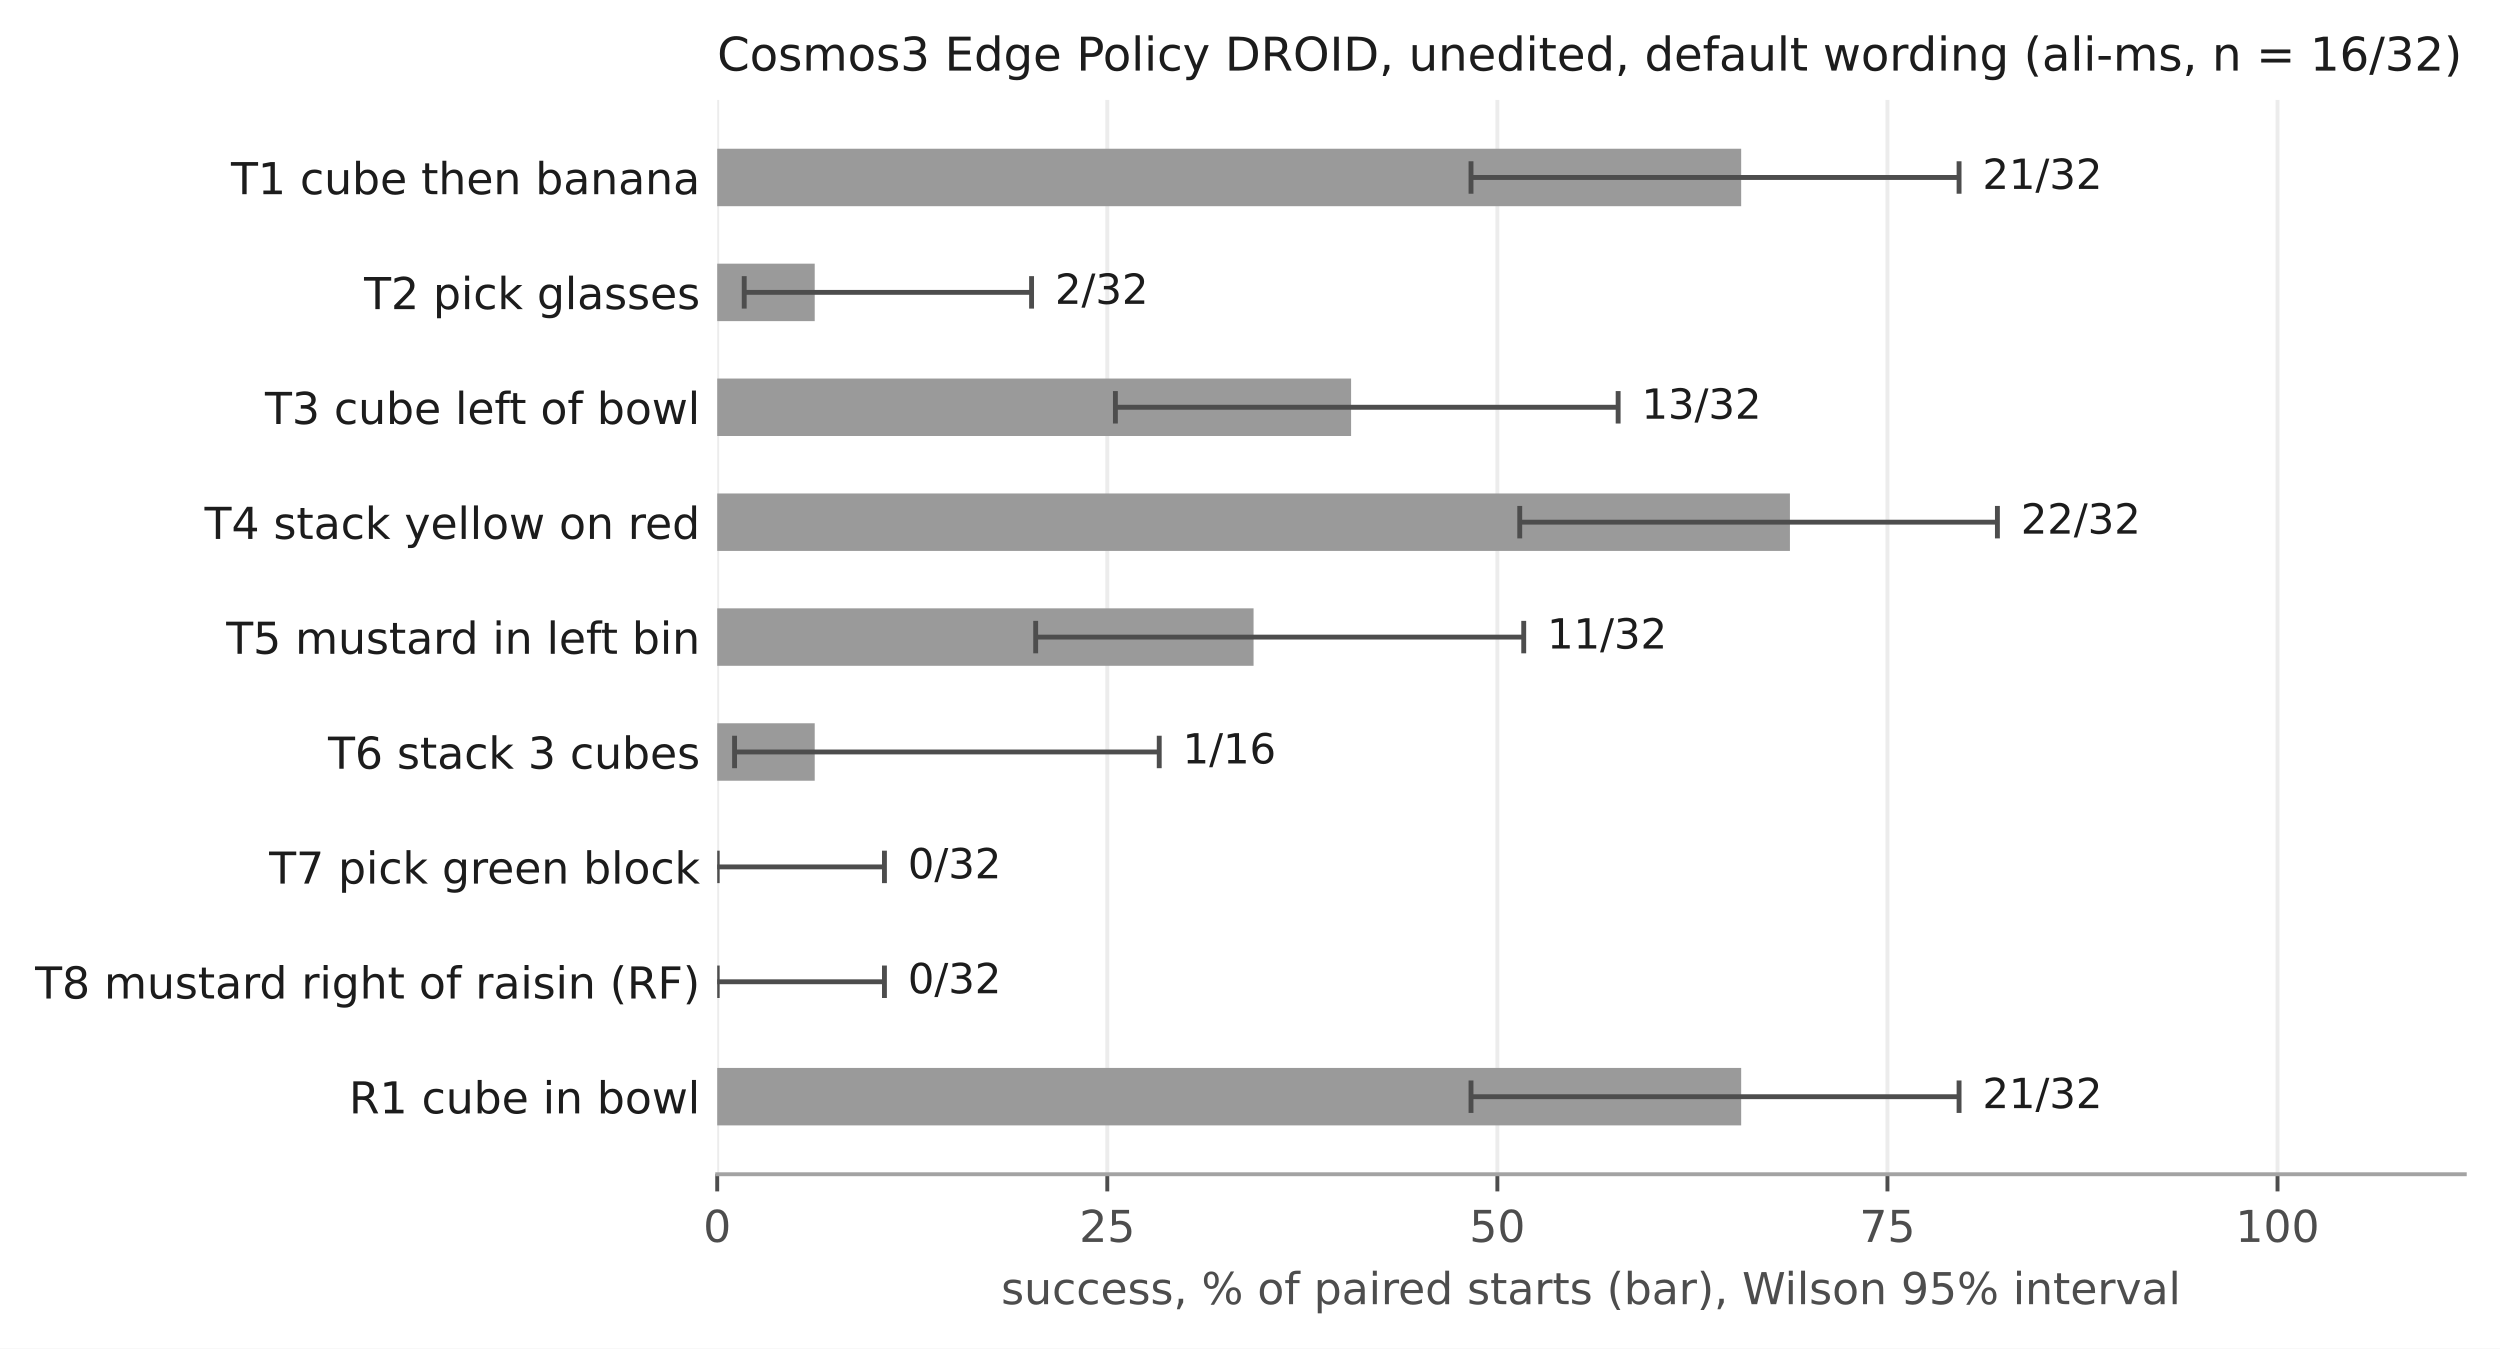
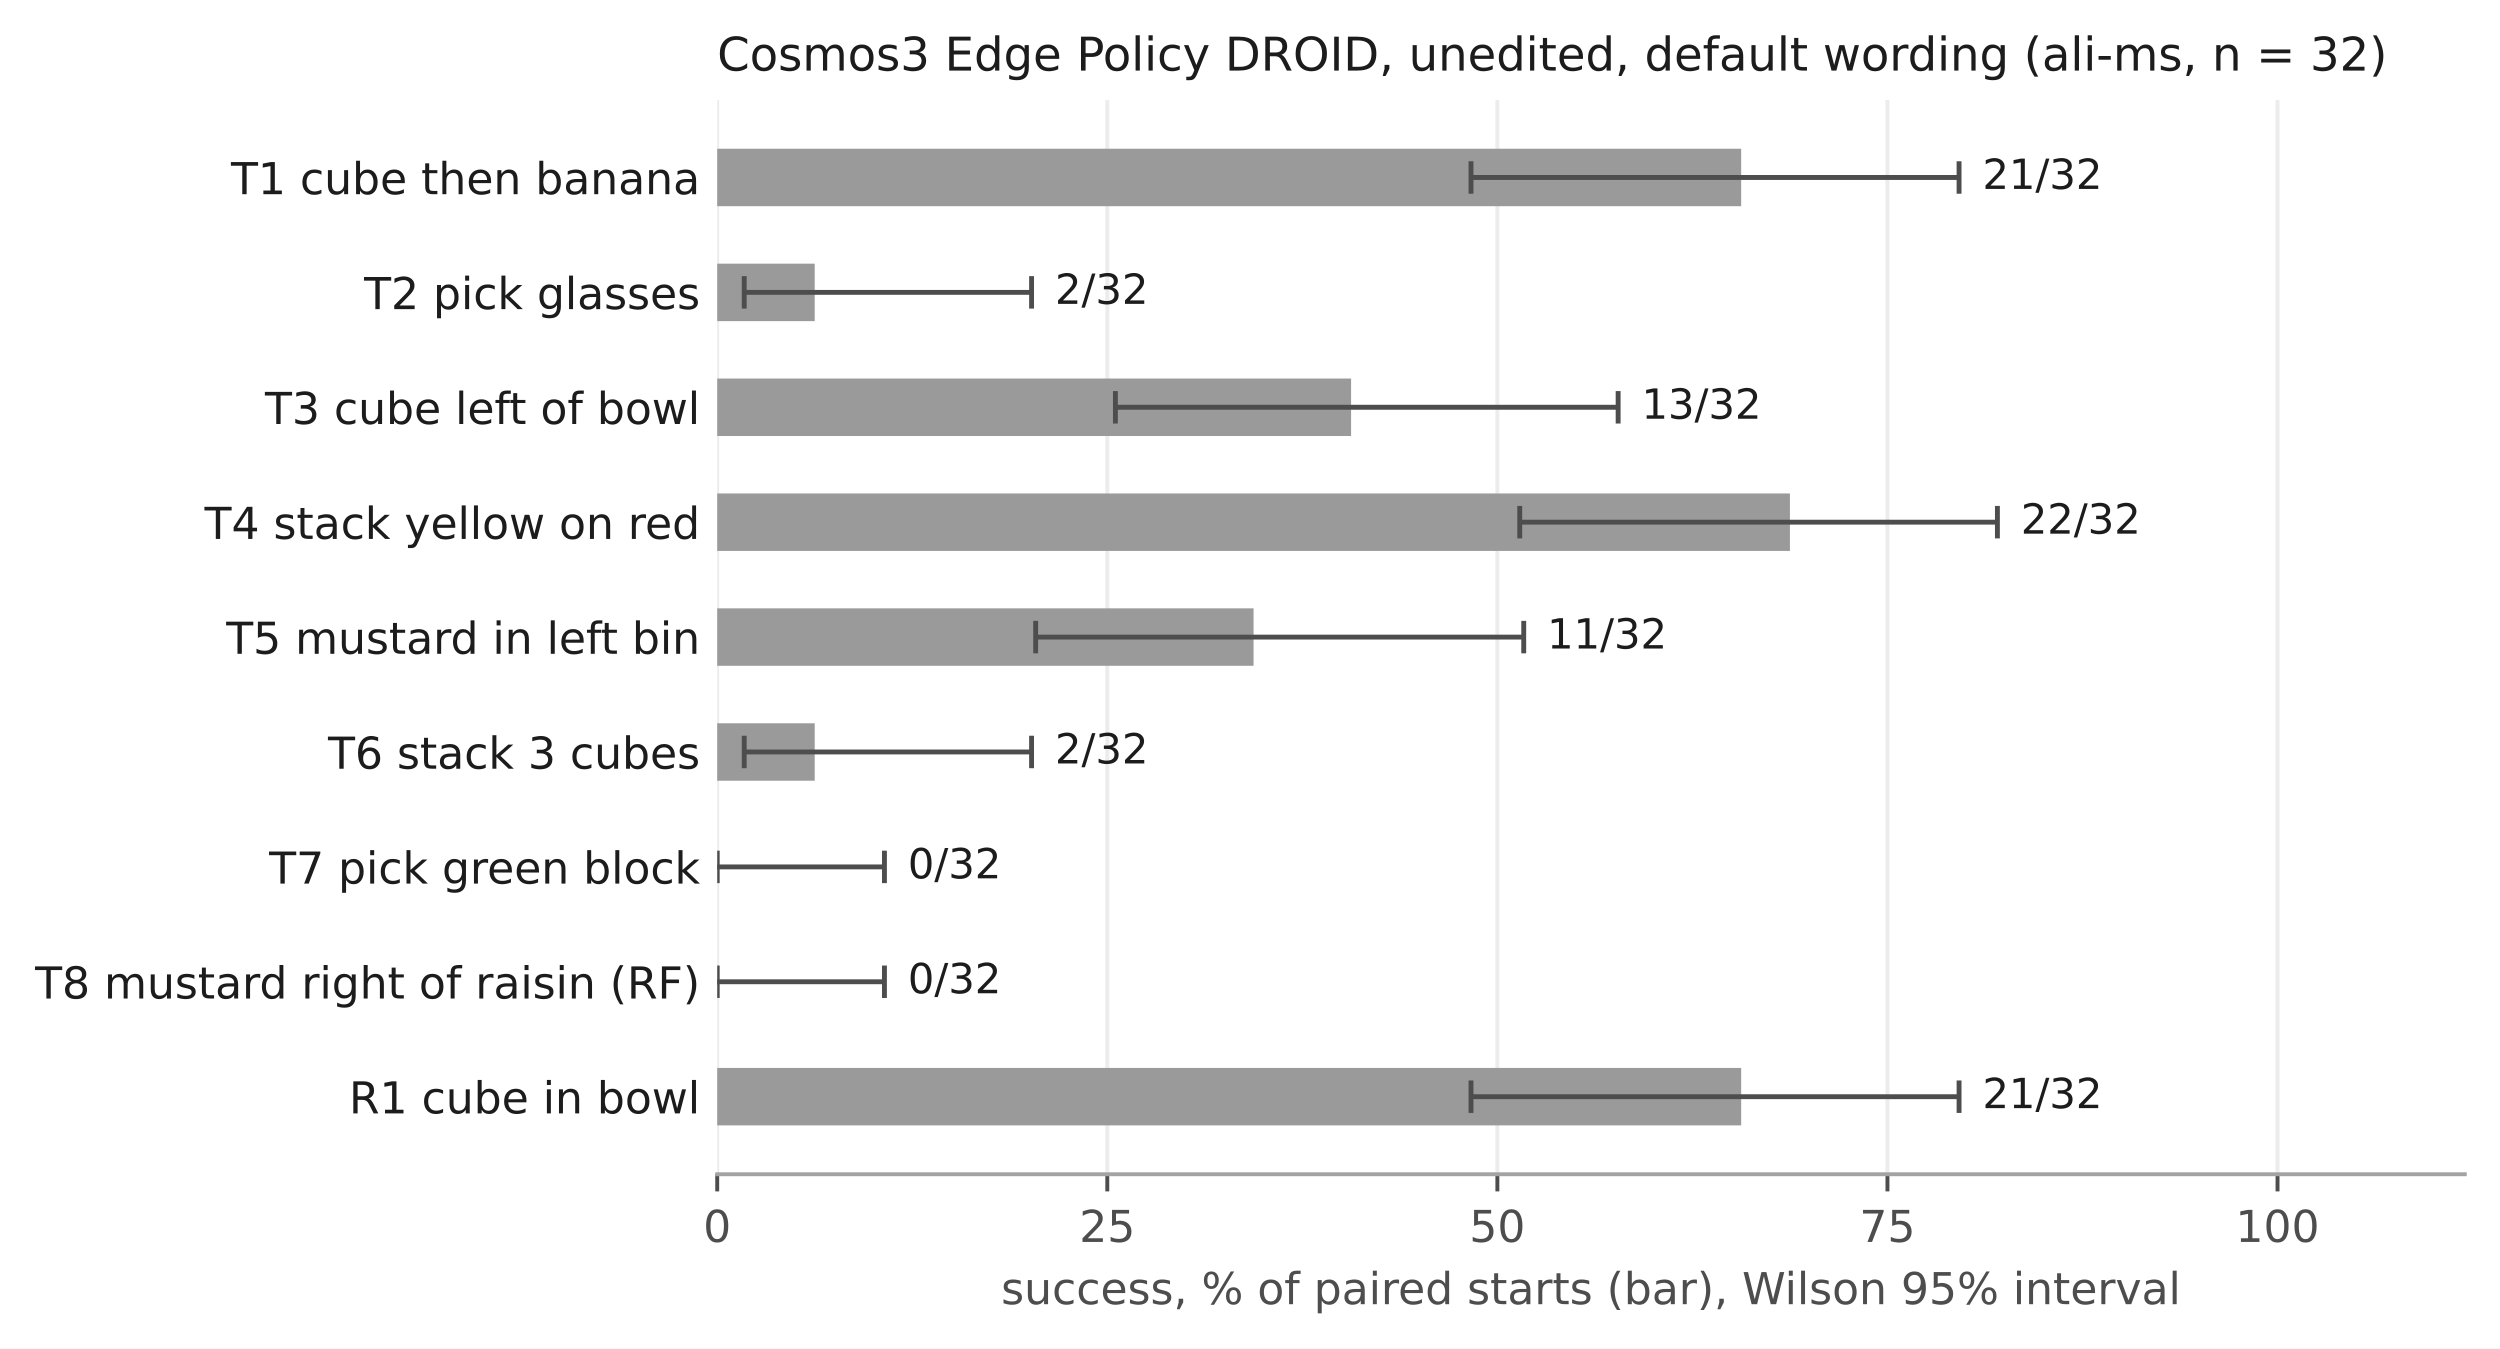
<svg xmlns="http://www.w3.org/2000/svg" xmlns:xlink="http://www.w3.org/1999/xlink" width="510.885pt" height="275.582pt" viewBox="0 0 510.885 275.582" version="1.1">
  <defs>
    <style type="text/css">*{stroke-linejoin: round; stroke-linecap: butt}</style>
  </defs>
  <g id="figure_1">
    <g id="patch_1">
      <path d="M -0 275.582  L 510.885 275.582  L 510.885 0  L -0 0  z " style="fill: #ffffff" />
    </g>
    <g id="axes_1">
      <g id="patch_2">
        <path d="M 146.565 239.961  L 503.685 239.961  L 503.685 20.419  L 146.565 20.419  z " style="fill: #ffffff" />
      </g>
      <g id="matplotlib.axis_1">
        <g id="xtick_1">
          <g id="line2d_1">
-             <path d="M 146.565 239.961  L 146.565 20.419  " clip-path="url(#p0bbd121b5f)" style="fill: none; stroke: #ececec; stroke-width: 0.8; stroke-linecap: square" />
+             <path d="M 146.565 239.961  L 146.565 20.419  " clip-path="url(#p4c9f407f47)" style="fill: none; stroke: #ececec; stroke-width: 0.8; stroke-linecap: square" />
          </g>
          <g id="line2d_2">
            <defs>
-               <path id="m3cc6bd480c" d="M 0 0  L 0 3.5  " style="stroke: #4d4d4d; stroke-width: 0.8" />
+               <path id="m7649b3708c" d="M 0 0  L 0 3.5  " style="stroke: #4d4d4d; stroke-width: 0.8" />
            </defs>
            <g>
-               <use xlink:href="#m3cc6bd480c" x="146.565" y="239.961" style="fill: #4d4d4d; stroke: #4d4d4d; stroke-width: 0.8" />
+               <use xlink:href="#m7649b3708c" x="146.565" y="239.961" style="fill: #4d4d4d; stroke: #4d4d4d; stroke-width: 0.8" />
            </g>
          </g>
          <g id="text_1">
            <text style="font-size: 9px; font-family: 'DejaVu Sans'; text-anchor: middle; fill: #4d4d4d" x="146.565" y="253.8" transform="rotate(-0 146.5648 253.7995)">0</text>
          </g>
        </g>
        <g id="xtick_2">
          <g id="line2d_3">
-             <path d="M 226.279 239.961  L 226.279 20.419  " clip-path="url(#p0bbd121b5f)" style="fill: none; stroke: #ececec; stroke-width: 0.8; stroke-linecap: square" />
+             <path d="M 226.279 239.961  L 226.279 20.419  " clip-path="url(#p4c9f407f47)" style="fill: none; stroke: #ececec; stroke-width: 0.8; stroke-linecap: square" />
          </g>
          <g id="line2d_4">
            <g>
-               <use xlink:href="#m3cc6bd480c" x="226.279" y="239.961" style="fill: #4d4d4d; stroke: #4d4d4d; stroke-width: 0.8" />
+               <use xlink:href="#m7649b3708c" x="226.279" y="239.961" style="fill: #4d4d4d; stroke: #4d4d4d; stroke-width: 0.8" />
            </g>
          </g>
          <g id="text_2">
            <text style="font-size: 9px; font-family: 'DejaVu Sans'; text-anchor: middle; fill: #4d4d4d" x="226.279" y="253.8" transform="rotate(-0 226.2791 253.7995)">25</text>
          </g>
        </g>
        <g id="xtick_3">
          <g id="line2d_5">
-             <path d="M 305.993 239.961  L 305.993 20.419  " clip-path="url(#p0bbd121b5f)" style="fill: none; stroke: #ececec; stroke-width: 0.8; stroke-linecap: square" />
+             <path d="M 305.993 239.961  L 305.993 20.419  " clip-path="url(#p4c9f407f47)" style="fill: none; stroke: #ececec; stroke-width: 0.8; stroke-linecap: square" />
          </g>
          <g id="line2d_6">
            <g>
-               <use xlink:href="#m3cc6bd480c" x="305.993" y="239.961" style="fill: #4d4d4d; stroke: #4d4d4d; stroke-width: 0.8" />
+               <use xlink:href="#m7649b3708c" x="305.993" y="239.961" style="fill: #4d4d4d; stroke: #4d4d4d; stroke-width: 0.8" />
            </g>
          </g>
          <g id="text_3">
            <text style="font-size: 9px; font-family: 'DejaVu Sans'; text-anchor: middle; fill: #4d4d4d" x="305.993" y="253.8" transform="rotate(-0 305.9934 253.7995)">50</text>
          </g>
        </g>
        <g id="xtick_4">
          <g id="line2d_7">
-             <path d="M 385.708 239.961  L 385.708 20.419  " clip-path="url(#p0bbd121b5f)" style="fill: none; stroke: #ececec; stroke-width: 0.8; stroke-linecap: square" />
+             <path d="M 385.708 239.961  L 385.708 20.419  " clip-path="url(#p4c9f407f47)" style="fill: none; stroke: #ececec; stroke-width: 0.8; stroke-linecap: square" />
          </g>
          <g id="line2d_8">
            <g>
-               <use xlink:href="#m3cc6bd480c" x="385.708" y="239.961" style="fill: #4d4d4d; stroke: #4d4d4d; stroke-width: 0.8" />
+               <use xlink:href="#m7649b3708c" x="385.708" y="239.961" style="fill: #4d4d4d; stroke: #4d4d4d; stroke-width: 0.8" />
            </g>
          </g>
          <g id="text_4">
            <text style="font-size: 9px; font-family: 'DejaVu Sans'; text-anchor: middle; fill: #4d4d4d" x="385.708" y="253.8" transform="rotate(-0 385.7077 253.7995)">75</text>
          </g>
        </g>
        <g id="xtick_5">
          <g id="line2d_9">
-             <path d="M 465.422 239.961  L 465.422 20.419  " clip-path="url(#p0bbd121b5f)" style="fill: none; stroke: #ececec; stroke-width: 0.8; stroke-linecap: square" />
+             <path d="M 465.422 239.961  L 465.422 20.419  " clip-path="url(#p4c9f407f47)" style="fill: none; stroke: #ececec; stroke-width: 0.8; stroke-linecap: square" />
          </g>
          <g id="line2d_10">
            <g>
-               <use xlink:href="#m3cc6bd480c" x="465.422" y="239.961" style="fill: #4d4d4d; stroke: #4d4d4d; stroke-width: 0.8" />
+               <use xlink:href="#m7649b3708c" x="465.422" y="239.961" style="fill: #4d4d4d; stroke: #4d4d4d; stroke-width: 0.8" />
            </g>
          </g>
          <g id="text_5">
            <text style="font-size: 9px; font-family: 'DejaVu Sans'; text-anchor: middle; fill: #4d4d4d" x="465.422" y="253.8" transform="rotate(-0 465.422 253.7995)">100</text>
          </g>
        </g>
        <g id="text_6">
          <text style="font-size: 9px; font-family: 'DejaVu Sans'; text-anchor: middle; fill: #4d4d4d" x="325.125" y="266.51" transform="rotate(-0 325.1248 266.5098)">success, % of paired starts (bar), Wilson 95% interval</text>
        </g>
      </g>
      <g id="matplotlib.axis_2">
        <g id="ytick_1">
          <g id="line2d_11" />
          <g id="text_7">
            <text style="font-size: 9px; font-family: 'DejaVu Sans'; text-anchor: end; fill: #1c1c1c" x="143.065" y="227.531" transform="rotate(-0 143.0648 227.5309)">R1 cube in bowl</text>
          </g>
        </g>
        <g id="ytick_2">
          <g id="line2d_12" />
          <g id="text_8">
            <text style="font-size: 9px; font-family: 'DejaVu Sans'; text-anchor: end; fill: #1c1c1c" x="143.065" y="204.05" transform="rotate(-0 143.0648 204.0504)">T8 mustard right of raisin (RF)</text>
          </g>
        </g>
        <g id="ytick_3">
          <g id="line2d_13" />
          <g id="text_9">
            <text style="font-size: 9px; font-family: 'DejaVu Sans'; text-anchor: end; fill: #1c1c1c" x="143.065" y="180.57" transform="rotate(-0 143.0648 180.57)">T7 pick green block</text>
          </g>
        </g>
        <g id="ytick_4">
          <g id="line2d_14" />
          <g id="text_10">
            <text style="font-size: 9px; font-family: 'DejaVu Sans'; text-anchor: end; fill: #1c1c1c" x="143.065" y="157.089" transform="rotate(-0 143.0648 157.0895)">T6 stack 3 cubes</text>
          </g>
        </g>
        <g id="ytick_5">
          <g id="line2d_15" />
          <g id="text_11">
            <text style="font-size: 9px; font-family: 'DejaVu Sans'; text-anchor: end; fill: #1c1c1c" x="143.065" y="133.609" transform="rotate(-0 143.0648 133.609)">T5 mustard in left bin</text>
          </g>
        </g>
        <g id="ytick_6">
          <g id="line2d_16" />
          <g id="text_12">
            <text style="font-size: 9px; font-family: 'DejaVu Sans'; text-anchor: end; fill: #1c1c1c" x="143.065" y="110.129" transform="rotate(-0 143.0648 110.1285)">T4 stack yellow on red</text>
          </g>
        </g>
        <g id="ytick_7">
          <g id="line2d_17" />
          <g id="text_13">
            <text style="font-size: 9px; font-family: 'DejaVu Sans'; text-anchor: end; fill: #1c1c1c" x="143.065" y="86.648" transform="rotate(-0 143.0648 86.64807)">T3 cube left of bowl</text>
          </g>
        </g>
        <g id="ytick_8">
          <g id="line2d_18" />
          <g id="text_14">
            <text style="font-size: 9px; font-family: 'DejaVu Sans'; text-anchor: end; fill: #1c1c1c" x="143.065" y="63.168" transform="rotate(-0 143.0648 63.1676)">T2 pick glasses</text>
          </g>
        </g>
        <g id="ytick_9">
          <g id="line2d_19" />
          <g id="text_15">
            <text style="font-size: 9px; font-family: 'DejaVu Sans'; text-anchor: end; fill: #1c1c1c" x="143.065" y="39.687" transform="rotate(-0 143.0648 39.68713)">T1 cube then banana</text>
          </g>
        </g>
      </g>
      <g id="patch_3">
-         <path d="M 146.565 42.138  L 355.815 42.138  L 355.815 30.398  L 146.565 30.398  z " clip-path="url(#p0bbd121b5f)" style="fill: #9a9a9a" />
+         <path d="M 146.565 42.138  L 355.815 42.138  L 355.815 30.398  L 146.565 30.398  z " clip-path="url(#p4c9f407f47)" style="fill: #9a9a9a" />
      </g>
      <g id="patch_4">
-         <path d="M 146.565 65.618  L 166.493 65.618  L 166.493 53.878  L 146.565 53.878  z " clip-path="url(#p0bbd121b5f)" style="fill: #9a9a9a" />
+         <path d="M 146.565 65.618  L 166.493 65.618  L 166.493 53.878  L 146.565 53.878  z " clip-path="url(#p4c9f407f47)" style="fill: #9a9a9a" />
      </g>
      <g id="patch_5">
-         <path d="M 146.565 89.099  L 276.101 89.099  L 276.101 77.359  L 146.565 77.359  z " clip-path="url(#p0bbd121b5f)" style="fill: #9a9a9a" />
+         <path d="M 146.565 89.099  L 276.101 89.099  L 276.101 77.359  L 146.565 77.359  z " clip-path="url(#p4c9f407f47)" style="fill: #9a9a9a" />
      </g>
      <g id="patch_6">
-         <path d="M 146.565 112.579  L 365.779 112.579  L 365.779 100.839  L 146.565 100.839  z " clip-path="url(#p0bbd121b5f)" style="fill: #9a9a9a" />
+         <path d="M 146.565 112.579  L 365.779 112.579  L 365.779 100.839  L 146.565 100.839  z " clip-path="url(#p4c9f407f47)" style="fill: #9a9a9a" />
      </g>
      <g id="patch_7">
-         <path d="M 146.565 136.06  L 256.172 136.06  L 256.172 124.32  L 146.565 124.32  z " clip-path="url(#p0bbd121b5f)" style="fill: #9a9a9a" />
+         <path d="M 146.565 136.06  L 256.172 136.06  L 256.172 124.32  L 146.565 124.32  z " clip-path="url(#p4c9f407f47)" style="fill: #9a9a9a" />
      </g>
      <g id="patch_8">
-         <path d="M 146.565 159.54  L 166.493 159.54  L 166.493 147.8  L 146.565 147.8  z " clip-path="url(#p0bbd121b5f)" style="fill: #9a9a9a" />
+         <path d="M 146.565 159.54  L 166.493 159.54  L 166.493 147.8  L 146.565 147.8  z " clip-path="url(#p4c9f407f47)" style="fill: #9a9a9a" />
      </g>
      <g id="patch_9">
-         <path d="M 146.565 183.021  L 146.565 183.021  L 146.565 171.281  L 146.565 171.281  z " clip-path="url(#p0bbd121b5f)" style="fill: #9a9a9a" />
+         <path d="M 146.565 183.021  L 146.565 183.021  L 146.565 171.281  L 146.565 171.281  z " clip-path="url(#p4c9f407f47)" style="fill: #9a9a9a" />
      </g>
      <g id="patch_10">
-         <path d="M 146.565 206.501  L 146.565 206.501  L 146.565 194.761  L 146.565 194.761  z " clip-path="url(#p0bbd121b5f)" style="fill: #9a9a9a" />
+         <path d="M 146.565 206.501  L 146.565 206.501  L 146.565 194.761  L 146.565 194.761  z " clip-path="url(#p4c9f407f47)" style="fill: #9a9a9a" />
      </g>
      <g id="patch_11">
-         <path d="M 146.565 229.982  L 355.815 229.982  L 355.815 218.241  L 146.565 218.241  z " clip-path="url(#p0bbd121b5f)" style="fill: #9a9a9a" />
+         <path d="M 146.565 229.982  L 355.815 229.982  L 355.815 218.241  L 146.565 218.241  z " clip-path="url(#p4c9f407f47)" style="fill: #9a9a9a" />
      </g>
      <g id="patch_12">
        <path d="M 146.565 239.961  L 503.685 239.961  " style="fill: none; stroke: #a3a3a3; stroke-width: 0.8; stroke-linejoin: miter; stroke-linecap: square" />
      </g>
      <g id="line2d_20">
-         <path d="M 300.608 36.268  L 400.342 36.268  " clip-path="url(#p0bbd121b5f)" style="fill: none; stroke: #4d4d4d" />
+         <path d="M 300.608 36.268  L 400.342 36.268  " clip-path="url(#p4c9f407f47)" style="fill: none; stroke: #4d4d4d" />
      </g>
      <g id="line2d_21">
-         <path d="M 300.608 39.085  L 300.608 33.45  " clip-path="url(#p0bbd121b5f)" style="fill: none; stroke: #4d4d4d; stroke-linecap: square" />
+         <path d="M 300.608 39.085  L 300.608 33.45  " clip-path="url(#p4c9f407f47)" style="fill: none; stroke: #4d4d4d; stroke-linecap: square" />
      </g>
      <g id="line2d_22">
-         <path d="M 400.342 39.085  L 400.342 33.45  " clip-path="url(#p0bbd121b5f)" style="fill: none; stroke: #4d4d4d; stroke-linecap: square" />
+         <path d="M 400.342 39.085  L 400.342 33.45  " clip-path="url(#p4c9f407f47)" style="fill: none; stroke: #4d4d4d; stroke-linecap: square" />
      </g>
      <g id="text_16">
        <text style="font-size: 8.5px; font-family: 'DejaVu Sans'; text-anchor: start; fill: #1c1c1c" x="405.125" y="38.613" transform="rotate(-0 405.1247 38.6133)">21/32</text>
      </g>
      <g id="line2d_23">
-         <path d="M 152.084 59.748  L 210.805 59.748  " clip-path="url(#p0bbd121b5f)" style="fill: none; stroke: #4d4d4d" />
+         <path d="M 152.084 59.748  L 210.805 59.748  " clip-path="url(#p4c9f407f47)" style="fill: none; stroke: #4d4d4d" />
      </g>
      <g id="line2d_24">
-         <path d="M 152.084 62.566  L 152.084 56.931  " clip-path="url(#p0bbd121b5f)" style="fill: none; stroke: #4d4d4d; stroke-linecap: square" />
+         <path d="M 152.084 62.566  L 152.084 56.931  " clip-path="url(#p4c9f407f47)" style="fill: none; stroke: #4d4d4d; stroke-linecap: square" />
      </g>
      <g id="line2d_25">
-         <path d="M 210.805 62.566  L 210.805 56.931  " clip-path="url(#p0bbd121b5f)" style="fill: none; stroke: #4d4d4d; stroke-linecap: square" />
+         <path d="M 210.805 62.566  L 210.805 56.931  " clip-path="url(#p4c9f407f47)" style="fill: none; stroke: #4d4d4d; stroke-linecap: square" />
      </g>
      <g id="text_17">
        <text style="font-size: 8.5px; font-family: 'DejaVu Sans'; text-anchor: start; fill: #1c1c1c" x="215.588" y="62.094" transform="rotate(-0 215.5882 62.09377)">2/32</text>
      </g>
      <g id="line2d_26">
-         <path d="M 227.936 83.229  L 330.673 83.229  " clip-path="url(#p0bbd121b5f)" style="fill: none; stroke: #4d4d4d" />
+         <path d="M 227.936 83.229  L 330.673 83.229  " clip-path="url(#p4c9f407f47)" style="fill: none; stroke: #4d4d4d" />
      </g>
      <g id="line2d_27">
-         <path d="M 227.936 86.046  L 227.936 80.411  " clip-path="url(#p0bbd121b5f)" style="fill: none; stroke: #4d4d4d; stroke-linecap: square" />
+         <path d="M 227.936 86.046  L 227.936 80.411  " clip-path="url(#p4c9f407f47)" style="fill: none; stroke: #4d4d4d; stroke-linecap: square" />
      </g>
      <g id="line2d_28">
-         <path d="M 330.673 86.046  L 330.673 80.411  " clip-path="url(#p0bbd121b5f)" style="fill: none; stroke: #4d4d4d; stroke-linecap: square" />
+         <path d="M 330.673 86.046  L 330.673 80.411  " clip-path="url(#p4c9f407f47)" style="fill: none; stroke: #4d4d4d; stroke-linecap: square" />
      </g>
      <g id="text_18">
        <text style="font-size: 8.5px; font-family: 'DejaVu Sans'; text-anchor: start; fill: #1c1c1c" x="335.456" y="85.574" transform="rotate(-0 335.4557 85.57424)">13/32</text>
      </g>
      <g id="line2d_29">
-         <path d="M 310.564 106.709  L 408.179 106.709  " clip-path="url(#p0bbd121b5f)" style="fill: none; stroke: #4d4d4d" />
+         <path d="M 310.564 106.709  L 408.179 106.709  " clip-path="url(#p4c9f407f47)" style="fill: none; stroke: #4d4d4d" />
      </g>
      <g id="line2d_30">
-         <path d="M 310.564 109.527  L 310.564 103.892  " clip-path="url(#p0bbd121b5f)" style="fill: none; stroke: #4d4d4d; stroke-linecap: square" />
+         <path d="M 310.564 109.527  L 310.564 103.892  " clip-path="url(#p4c9f407f47)" style="fill: none; stroke: #4d4d4d; stroke-linecap: square" />
      </g>
      <g id="line2d_31">
-         <path d="M 408.179 109.527  L 408.179 103.892  " clip-path="url(#p0bbd121b5f)" style="fill: none; stroke: #4d4d4d; stroke-linecap: square" />
+         <path d="M 408.179 109.527  L 408.179 103.892  " clip-path="url(#p4c9f407f47)" style="fill: none; stroke: #4d4d4d; stroke-linecap: square" />
      </g>
      <g id="text_19">
        <text style="font-size: 8.5px; font-family: 'DejaVu Sans'; text-anchor: start; fill: #1c1c1c" x="412.962" y="109.055" transform="rotate(-0 412.9619 109.0547)">22/32</text>
      </g>
      <g id="line2d_32">
-         <path d="M 211.645 130.19  L 311.379 130.19  " clip-path="url(#p0bbd121b5f)" style="fill: none; stroke: #4d4d4d" />
+         <path d="M 211.645 130.19  L 311.379 130.19  " clip-path="url(#p4c9f407f47)" style="fill: none; stroke: #4d4d4d" />
      </g>
      <g id="line2d_33">
-         <path d="M 211.645 133.007  L 211.645 127.372  " clip-path="url(#p0bbd121b5f)" style="fill: none; stroke: #4d4d4d; stroke-linecap: square" />
+         <path d="M 211.645 133.007  L 211.645 127.372  " clip-path="url(#p4c9f407f47)" style="fill: none; stroke: #4d4d4d; stroke-linecap: square" />
      </g>
      <g id="line2d_34">
-         <path d="M 311.379 133.007  L 311.379 127.372  " clip-path="url(#p0bbd121b5f)" style="fill: none; stroke: #4d4d4d; stroke-linecap: square" />
+         <path d="M 311.379 133.007  L 311.379 127.372  " clip-path="url(#p4c9f407f47)" style="fill: none; stroke: #4d4d4d; stroke-linecap: square" />
      </g>
      <g id="text_20">
        <text style="font-size: 8.5px; font-family: 'DejaVu Sans'; text-anchor: start; fill: #1c1c1c" x="316.161" y="132.535" transform="rotate(-0 316.1615 132.5352)">11/32</text>
      </g>
      <g id="line2d_35">
-         <path d="M 150.11 153.67  L 236.893 153.67  " clip-path="url(#p0bbd121b5f)" style="fill: none; stroke: #4d4d4d" />
+         <path d="M 152.084 153.67  L 210.805 153.67  " clip-path="url(#p4c9f407f47)" style="fill: none; stroke: #4d4d4d" />
      </g>
      <g id="line2d_36">
-         <path d="M 150.11 156.488  L 150.11 150.853  " clip-path="url(#p0bbd121b5f)" style="fill: none; stroke: #4d4d4d; stroke-linecap: square" />
+         <path d="M 152.084 156.488  L 152.084 150.853  " clip-path="url(#p4c9f407f47)" style="fill: none; stroke: #4d4d4d; stroke-linecap: square" />
      </g>
      <g id="line2d_37">
-         <path d="M 236.893 156.488  L 236.893 150.853  " clip-path="url(#p0bbd121b5f)" style="fill: none; stroke: #4d4d4d; stroke-linecap: square" />
+         <path d="M 210.805 156.488  L 210.805 150.853  " clip-path="url(#p4c9f407f47)" style="fill: none; stroke: #4d4d4d; stroke-linecap: square" />
      </g>
      <g id="text_21">
-         <text style="font-size: 8.5px; font-family: 'DejaVu Sans'; text-anchor: start; fill: #1c1c1c" x="241.676" y="156.016" transform="rotate(-0 241.6759 156.0157)">1/16</text>
+         <text style="font-size: 8.5px; font-family: 'DejaVu Sans'; text-anchor: start; fill: #1c1c1c" x="215.588" y="156.016" transform="rotate(-0 215.5882 156.0157)">2/32</text>
      </g>
      <g id="line2d_38">
-         <path d="M 146.565 177.151  L 180.74 177.151  " clip-path="url(#p0bbd121b5f)" style="fill: none; stroke: #4d4d4d" />
+         <path d="M 146.565 177.151  L 180.74 177.151  " clip-path="url(#p4c9f407f47)" style="fill: none; stroke: #4d4d4d" />
      </g>
      <g id="line2d_39">
-         <path d="M 146.565 179.968  L 146.565 174.333  " clip-path="url(#p0bbd121b5f)" style="fill: none; stroke: #4d4d4d; stroke-linecap: square" />
+         <path d="M 146.565 179.968  L 146.565 174.333  " clip-path="url(#p4c9f407f47)" style="fill: none; stroke: #4d4d4d; stroke-linecap: square" />
      </g>
      <g id="line2d_40">
-         <path d="M 180.74 179.968  L 180.74 174.333  " clip-path="url(#p0bbd121b5f)" style="fill: none; stroke: #4d4d4d; stroke-linecap: square" />
+         <path d="M 180.74 179.968  L 180.74 174.333  " clip-path="url(#p4c9f407f47)" style="fill: none; stroke: #4d4d4d; stroke-linecap: square" />
      </g>
      <g id="text_22">
        <text style="font-size: 8.5px; font-family: 'DejaVu Sans'; text-anchor: start; fill: #1c1c1c" x="185.523" y="179.496" transform="rotate(-0 185.5226 179.4961)">0/32</text>
      </g>
      <g id="line2d_41">
-         <path d="M 146.565 200.631  L 180.74 200.631  " clip-path="url(#p0bbd121b5f)" style="fill: none; stroke: #4d4d4d" />
+         <path d="M 146.565 200.631  L 180.74 200.631  " clip-path="url(#p4c9f407f47)" style="fill: none; stroke: #4d4d4d" />
      </g>
      <g id="line2d_42">
-         <path d="M 146.565 203.449  L 146.565 197.813  " clip-path="url(#p0bbd121b5f)" style="fill: none; stroke: #4d4d4d; stroke-linecap: square" />
+         <path d="M 146.565 203.449  L 146.565 197.813  " clip-path="url(#p4c9f407f47)" style="fill: none; stroke: #4d4d4d; stroke-linecap: square" />
      </g>
      <g id="line2d_43">
-         <path d="M 180.74 203.449  L 180.74 197.813  " clip-path="url(#p0bbd121b5f)" style="fill: none; stroke: #4d4d4d; stroke-linecap: square" />
+         <path d="M 180.74 203.449  L 180.74 197.813  " clip-path="url(#p4c9f407f47)" style="fill: none; stroke: #4d4d4d; stroke-linecap: square" />
      </g>
      <g id="text_23">
        <text style="font-size: 8.5px; font-family: 'DejaVu Sans'; text-anchor: start; fill: #1c1c1c" x="185.523" y="202.977" transform="rotate(-0 185.5226 202.9766)">0/32</text>
      </g>
      <g id="line2d_44">
-         <path d="M 300.608 224.112  L 400.342 224.112  " clip-path="url(#p0bbd121b5f)" style="fill: none; stroke: #4d4d4d" />
+         <path d="M 300.608 224.112  L 400.342 224.112  " clip-path="url(#p4c9f407f47)" style="fill: none; stroke: #4d4d4d" />
      </g>
      <g id="line2d_45">
-         <path d="M 300.608 226.929  L 300.608 221.294  " clip-path="url(#p0bbd121b5f)" style="fill: none; stroke: #4d4d4d; stroke-linecap: square" />
+         <path d="M 300.608 226.929  L 300.608 221.294  " clip-path="url(#p4c9f407f47)" style="fill: none; stroke: #4d4d4d; stroke-linecap: square" />
      </g>
      <g id="line2d_46">
-         <path d="M 400.342 226.929  L 400.342 221.294  " clip-path="url(#p0bbd121b5f)" style="fill: none; stroke: #4d4d4d; stroke-linecap: square" />
+         <path d="M 400.342 226.929  L 400.342 221.294  " clip-path="url(#p4c9f407f47)" style="fill: none; stroke: #4d4d4d; stroke-linecap: square" />
      </g>
      <g id="text_24">
        <text style="font-size: 8.5px; font-family: 'DejaVu Sans'; text-anchor: start; fill: #1c1c1c" x="405.125" y="226.457" transform="rotate(-0 405.1247 226.4571)">21/32</text>
      </g>
      <g id="text_25">
-         <text style="font-size: 9.5px; font-family: 'DejaVu Sans'; text-anchor: start; fill: #1c1c1c" x="146.565" y="14.419" transform="rotate(-0 146.5648 14.41852)">Cosmos3 Edge Policy DROID, unedited, default wording (ali-ms, n = 16/32)</text>
+         <text style="font-size: 9.5px; font-family: 'DejaVu Sans'; text-anchor: start; fill: #1c1c1c" x="146.565" y="14.419" transform="rotate(-0 146.5648 14.41852)">Cosmos3 Edge Policy DROID, unedited, default wording (ali-ms, n = 32)</text>
      </g>
    </g>
  </g>
  <defs>
-     <clipPath id="p0bbd121b5f">
+     <clipPath id="p4c9f407f47">
      <rect x="146.565" y="20.419" width="357.12" height="219.542" />
    </clipPath>
  </defs>
</svg>
